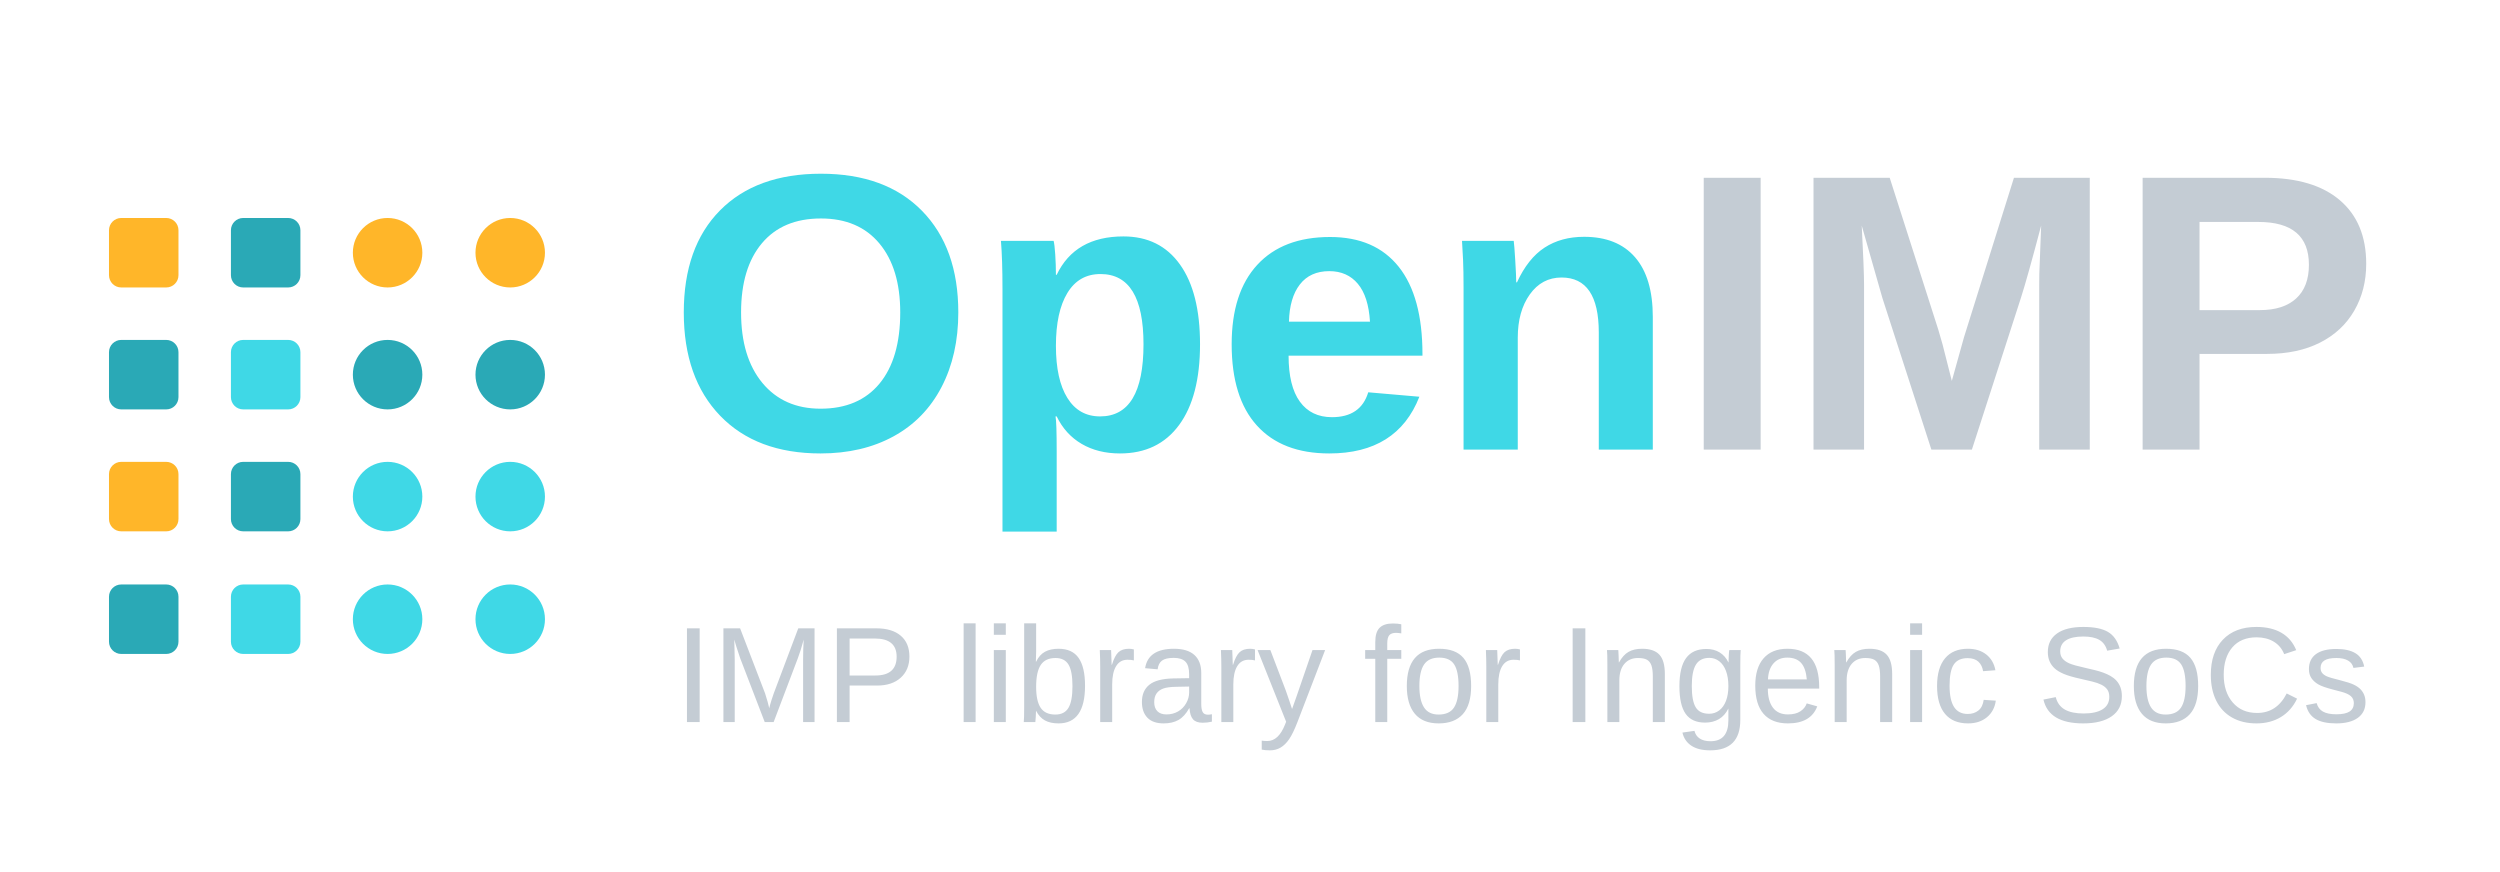
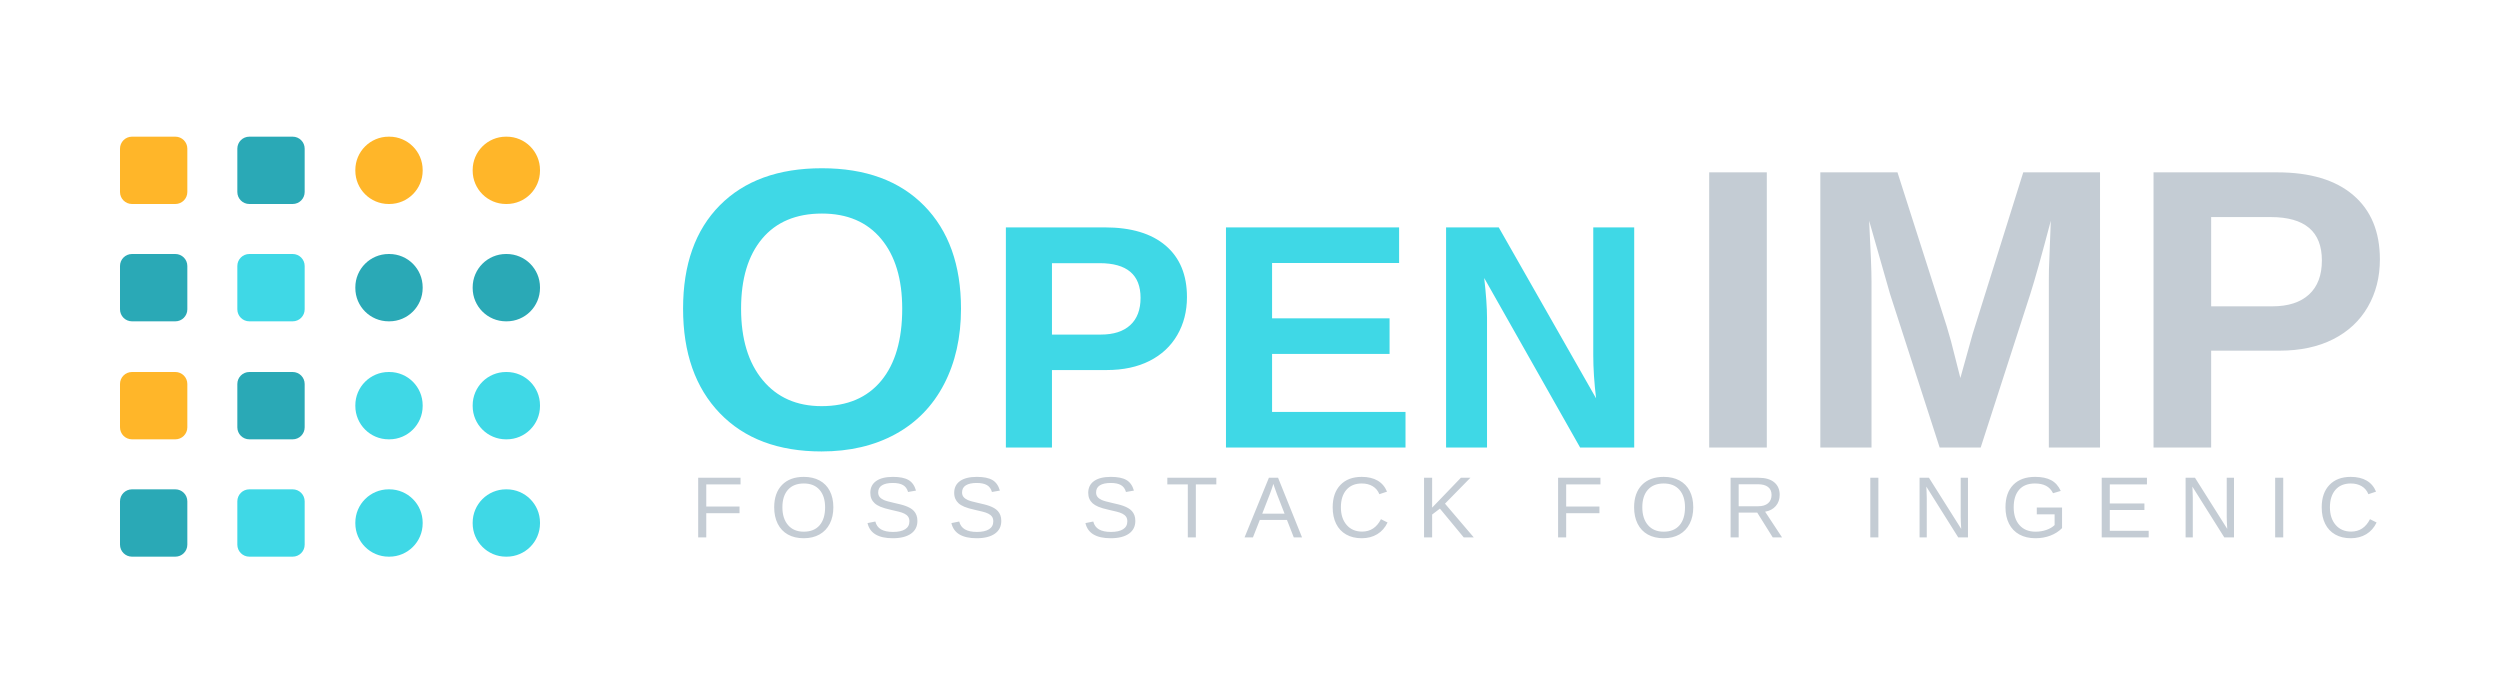
- <svg xmlns="http://www.w3.org/2000/svg" viewBox="0 0 367 128" width="367" height="128" role="img" aria-label="OpenIMP">
-   <rect x="16.0" y="32.0" width="10.2" height="10.2" rx="1.8" fill="#ffb629" />
-   <rect x="33.9" y="32.0" width="10.2" height="10.2" rx="1.8" fill="#2aa9b6" />
-   <rect x="51.8" y="32.0" width="10.2" height="10.2" rx="5.1" fill="#ffb629" />
-   <rect x="69.8" y="32.0" width="10.2" height="10.2" rx="5.1" fill="#ffb629" />
-   <rect x="16.0" y="49.9" width="10.2" height="10.2" rx="1.8" fill="#2aa9b6" />
-   <rect x="33.9" y="49.9" width="10.2" height="10.2" rx="1.8" fill="#3fd8e6" />
-   <rect x="51.8" y="49.9" width="10.2" height="10.2" rx="5.1" fill="#2aa9b6" />
-   <rect x="69.8" y="49.9" width="10.2" height="10.2" rx="5.1" fill="#2aa9b6" />
-   <rect x="16.0" y="67.8" width="10.2" height="10.2" rx="1.8" fill="#ffb629" />
-   <rect x="33.9" y="67.8" width="10.2" height="10.2" rx="1.8" fill="#2aa9b6" />
-   <rect x="51.8" y="67.8" width="10.2" height="10.2" rx="5.1" fill="#3fd8e6" />
-   <rect x="69.8" y="67.8" width="10.2" height="10.2" rx="5.1" fill="#3fd8e6" />
-   <rect x="16.0" y="85.8" width="10.2" height="10.2" rx="1.8" fill="#2aa9b6" />
-   <rect x="33.9" y="85.8" width="10.2" height="10.2" rx="1.8" fill="#3fd8e6" />
-   <rect x="51.8" y="85.8" width="10.2" height="10.2" rx="5.1" fill="#3fd8e6" />
-   <rect x="69.8" y="85.8" width="10.2" height="10.2" rx="5.1" fill="#3fd8e6" />
-   <path fill="#3fd8e6" d="M140.679 45.864Q140.679 52.095 138.215 56.824Q135.751 61.554 131.163 64.06Q126.575 66.566 120.458 66.566Q111.056 66.566 105.717 61.03Q100.379 55.493 100.379 45.864Q100.379 36.264 105.703 30.883Q111.027 25.502 120.515 25.502Q130.002 25.502 135.34 30.939Q140.679 36.377 140.679 45.864ZM132.154 45.864Q132.154 39.407 129.096 35.74Q126.037 32.072 120.515 32.072Q114.907 32.072 111.849 35.711Q108.79 39.351 108.79 45.864Q108.79 52.435 111.919 56.215Q115.049 59.996 120.458 59.996Q126.065 59.996 129.11 56.314Q132.154 52.633 132.154 45.864ZM176.164 50.537Q176.164 58.212 173.091 62.389Q170.019 66.566 164.411 66.566Q161.183 66.566 158.79 65.165Q156.396 63.763 155.122 61.129H154.952Q155.122 61.979 155.122 66.283V78.036H147.164V42.409Q147.164 38.076 146.938 35.357H154.669Q154.811 35.867 154.91 37.368Q155.009 38.869 155.009 40.342H155.122Q157.812 34.706 164.921 34.706Q170.273 34.706 173.219 38.827Q176.164 42.947 176.164 50.537ZM167.866 50.537Q167.866 40.229 161.551 40.229Q158.379 40.229 156.694 43.004Q155.009 45.779 155.009 50.764Q155.009 55.72 156.694 58.424Q158.379 61.129 161.494 61.129Q167.866 61.129 167.866 50.537ZM195.139 66.566Q188.229 66.566 184.519 62.474Q180.809 58.382 180.809 50.537Q180.809 42.947 184.575 38.869Q188.342 34.791 195.252 34.791Q201.851 34.791 205.334 39.167Q208.817 43.542 208.817 51.981V52.208H189.163Q189.163 56.683 190.82 58.962Q192.477 61.242 195.535 61.242Q199.755 61.242 200.859 57.589L208.364 58.24Q205.107 66.566 195.139 66.566ZM195.139 39.804Q192.335 39.804 190.82 41.758Q189.305 43.712 189.22 47.224H201.114Q200.888 43.514 199.33 41.659Q197.772 39.804 195.139 39.804ZM234.702 66.0V48.81Q234.702 40.738 229.236 40.738Q226.348 40.738 224.578 43.216Q222.808 45.694 222.808 49.574V66.0H214.85V42.211Q214.85 39.747 214.779 38.175Q214.708 36.604 214.623 35.357H222.213Q222.298 35.896 222.439 38.232Q222.581 40.568 222.581 41.446H222.694Q224.309 37.935 226.744 36.349Q229.18 34.763 232.55 34.763Q237.421 34.763 240.026 37.765Q242.632 40.767 242.632 46.544V66.0Z" />
-   <path fill="#c4ccd4" d="M250.108 66.0V26.097H258.463V66.0ZM299.357 66.0V41.814Q299.357 40.993 299.372 40.172Q299.386 39.351 299.641 33.12Q297.63 40.738 296.667 43.74L289.474 66.0H283.526L276.333 43.74L273.303 33.12Q273.643 39.69 273.643 41.814V66.0H266.223V26.097H277.409L284.546 48.413L285.169 50.565L286.528 55.918L288.312 49.518L295.647 26.097H306.777V66.0ZM347.36 38.728Q347.36 42.579 345.604 45.609Q343.849 48.64 340.578 50.296Q337.307 51.953 332.804 51.953H322.892V66.0H314.537V26.097H332.464Q339.629 26.097 343.495 29.396Q347.36 32.695 347.36 38.728ZM338.949 38.869Q338.949 32.582 331.529 32.582H322.892V45.524H331.756Q335.211 45.524 337.08 43.811Q338.949 42.098 338.949 38.869Z" />
-   <path fill="#c4ccd4" d="M100.846 106.0V92.24H102.711V106.0ZM117.896 106.0V96.82Q117.896 95.297 117.984 93.891Q117.506 95.639 117.125 96.625L113.57 106.0H112.262L108.658 96.625L108.111 94.965L107.789 93.891L107.818 94.975L107.857 96.82V106.0H106.197V92.24H108.648L112.311 101.781Q112.506 102.357 112.687 103.017Q112.867 103.676 112.926 103.969Q113.004 103.578 113.253 102.782Q113.502 101.986 113.59 101.781L117.184 92.24H119.576V106.0ZM133.502 96.381Q133.502 98.334 132.228 99.486Q130.953 100.639 128.766 100.639H124.723V106.0H122.857V92.24H128.648Q130.963 92.24 132.232 93.324Q133.502 94.408 133.502 96.381ZM131.627 96.4Q131.627 93.734 128.424 93.734H124.723V99.164H128.502Q131.627 99.164 131.627 96.4ZM141.461 106.0V91.508H143.219V106.0ZM145.895 93.188V91.508H147.652V93.188ZM145.895 106.0V95.434H147.652V106.0ZM159.283 100.668Q159.283 106.195 155.396 106.195Q154.195 106.195 153.399 105.761Q152.604 105.326 152.105 104.359H152.086Q152.086 104.662 152.047 105.282Q152.008 105.902 151.988 106.0H150.289Q150.348 105.473 150.348 103.822V91.508H152.105V95.639Q152.105 96.273 152.066 97.133H152.105Q152.594 96.117 153.399 95.678Q154.205 95.238 155.396 95.238Q157.398 95.238 158.341 96.586Q159.283 97.934 159.283 100.668ZM157.438 100.727Q157.438 98.51 156.852 97.553Q156.266 96.596 154.947 96.596Q153.463 96.596 152.784 97.611Q152.105 98.627 152.105 100.834Q152.105 102.914 152.77 103.905Q153.434 104.896 154.928 104.896Q156.256 104.896 156.847 103.915Q157.438 102.934 157.438 100.727ZM161.51 106.0V97.895Q161.51 96.781 161.451 95.434H163.111Q163.189 97.23 163.189 97.592H163.229Q163.648 96.234 164.195 95.736Q164.742 95.238 165.738 95.238Q166.09 95.238 166.451 95.336V96.947Q166.1 96.85 165.514 96.85Q164.42 96.85 163.844 97.792Q163.268 98.734 163.268 100.492V106.0ZM170.826 106.195Q169.234 106.195 168.434 105.355Q167.633 104.516 167.633 103.051Q167.633 101.41 168.712 100.531Q169.791 99.652 172.193 99.594L174.566 99.555V98.979Q174.566 97.689 174.02 97.133Q173.473 96.576 172.301 96.576Q171.119 96.576 170.582 96.977Q170.045 97.377 169.938 98.256L168.102 98.09Q168.551 95.238 172.34 95.238Q174.332 95.238 175.338 96.151Q176.344 97.064 176.344 98.793V103.344Q176.344 104.125 176.549 104.521Q176.754 104.916 177.33 104.916Q177.584 104.916 177.906 104.848V105.941Q177.242 106.098 176.549 106.098Q175.572 106.098 175.128 105.585Q174.684 105.072 174.625 103.979H174.566Q173.893 105.189 172.999 105.692Q172.105 106.195 170.826 106.195ZM171.227 104.877Q172.193 104.877 172.945 104.438Q173.697 103.998 174.132 103.231Q174.566 102.465 174.566 101.654V100.785L172.643 100.824Q171.402 100.844 170.763 101.078Q170.123 101.312 169.781 101.801Q169.439 102.289 169.439 103.08Q169.439 103.939 169.903 104.408Q170.367 104.877 171.227 104.877ZM179.293 106.0V97.895Q179.293 96.781 179.234 95.434H180.895Q180.973 97.23 180.973 97.592H181.012Q181.432 96.234 181.979 95.736Q182.525 95.238 183.521 95.238Q183.873 95.238 184.234 95.336V96.947Q183.883 96.85 183.297 96.85Q182.203 96.85 181.627 97.792Q181.051 98.734 181.051 100.492V106.0ZM186.432 110.15Q185.709 110.15 185.221 110.043V108.725Q185.592 108.783 186.041 108.783Q187.682 108.783 188.639 106.371L188.805 105.951L184.615 95.434H186.49L188.717 101.273Q188.766 101.41 188.834 101.601Q188.902 101.791 189.273 102.875Q189.645 103.959 189.674 104.086L190.357 102.162L192.672 95.434H194.527L190.465 106.0Q189.811 107.689 189.244 108.515Q188.678 109.34 187.989 109.745Q187.301 110.15 186.432 110.15ZM203.648 96.713V106.0H201.891V96.713H200.406V95.434H201.891V94.242Q201.891 92.797 202.525 92.162Q203.16 91.527 204.469 91.527Q205.201 91.527 205.709 91.645V92.982Q205.27 92.904 204.928 92.904Q204.254 92.904 203.951 93.246Q203.648 93.588 203.648 94.486V95.434H205.709V96.713ZM215.963 100.707Q215.963 103.48 214.742 104.838Q213.521 106.195 211.197 106.195Q208.883 106.195 207.701 104.784Q206.52 103.373 206.52 100.707Q206.52 95.238 211.256 95.238Q213.678 95.238 214.82 96.571Q215.963 97.904 215.963 100.707ZM214.117 100.707Q214.117 98.52 213.468 97.528Q212.818 96.537 211.285 96.537Q209.742 96.537 209.054 97.548Q208.365 98.559 208.365 100.707Q208.365 102.797 209.044 103.847Q209.723 104.896 211.178 104.896Q212.76 104.896 213.438 103.881Q214.117 102.865 214.117 100.707ZM218.189 106.0V97.895Q218.189 96.781 218.131 95.434H219.791Q219.869 97.23 219.869 97.592H219.908Q220.328 96.234 220.875 95.736Q221.422 95.238 222.418 95.238Q222.77 95.238 223.131 95.336V96.947Q222.779 96.85 222.193 96.85Q221.1 96.85 220.523 97.792Q219.947 98.734 219.947 100.492V106.0ZM230.865 106.0V92.24H232.73V106.0ZM242.633 106.0V99.301Q242.633 98.256 242.428 97.68Q242.223 97.104 241.773 96.85Q241.324 96.596 240.455 96.596Q239.186 96.596 238.453 97.465Q237.721 98.334 237.721 99.877V106.0H235.963V97.689Q235.963 95.844 235.904 95.434H237.564Q237.574 95.482 237.584 95.697Q237.594 95.912 237.608 96.19Q237.623 96.469 237.643 97.24H237.672Q238.277 96.146 239.073 95.692Q239.869 95.238 241.051 95.238Q242.789 95.238 243.595 96.103Q244.4 96.967 244.4 98.959V106.0ZM251.051 110.15Q249.322 110.15 248.297 109.472Q247.271 108.793 246.979 107.543L248.746 107.289Q248.922 108.021 249.522 108.417Q250.123 108.812 251.1 108.812Q253.727 108.812 253.727 105.736V104.037H253.707Q253.209 105.053 252.34 105.565Q251.471 106.078 250.309 106.078Q248.365 106.078 247.452 104.789Q246.539 103.5 246.539 100.736Q246.539 97.934 247.521 96.601Q248.502 95.268 250.504 95.268Q251.627 95.268 252.452 95.78Q253.277 96.293 253.727 97.24H253.746Q253.746 96.947 253.785 96.225Q253.824 95.502 253.863 95.434H255.533Q255.475 95.961 255.475 97.621V105.697Q255.475 110.15 251.051 110.15ZM253.727 100.717Q253.727 99.428 253.375 98.495Q253.023 97.562 252.384 97.069Q251.744 96.576 250.934 96.576Q249.586 96.576 248.971 97.553Q248.355 98.529 248.355 100.717Q248.355 102.885 248.932 103.832Q249.508 104.779 250.904 104.779Q251.734 104.779 252.379 104.291Q253.023 103.803 253.375 102.89Q253.727 101.977 253.727 100.717ZM259.518 101.088Q259.518 102.904 260.27 103.891Q261.021 104.877 262.467 104.877Q263.609 104.877 264.298 104.418Q264.986 103.959 265.23 103.256L266.773 103.695Q265.826 106.195 262.467 106.195Q260.123 106.195 258.897 104.799Q257.672 103.402 257.672 100.648Q257.672 98.031 258.897 96.635Q260.123 95.238 262.398 95.238Q267.057 95.238 267.057 100.854V101.088ZM265.24 99.74Q265.094 98.07 264.391 97.304Q263.688 96.537 262.369 96.537Q261.09 96.537 260.343 97.392Q259.596 98.246 259.537 99.74ZM276.002 106.0V99.301Q276.002 98.256 275.797 97.68Q275.592 97.104 275.143 96.85Q274.693 96.596 273.824 96.596Q272.555 96.596 271.822 97.465Q271.09 98.334 271.09 99.877V106.0H269.332V97.689Q269.332 95.844 269.273 95.434H270.934Q270.943 95.482 270.953 95.697Q270.963 95.912 270.978 96.19Q270.992 96.469 271.012 97.24H271.041Q271.646 96.146 272.442 95.692Q273.238 95.238 274.42 95.238Q276.158 95.238 276.964 96.103Q277.77 96.967 277.77 98.959V106.0ZM280.406 93.188V91.508H282.164V93.188ZM280.406 106.0V95.434H282.164V106.0ZM286.197 100.668Q286.197 102.777 286.861 103.793Q287.525 104.809 288.863 104.809Q289.801 104.809 290.431 104.301Q291.061 103.793 291.207 102.738L292.984 102.855Q292.779 104.379 291.686 105.287Q290.592 106.195 288.912 106.195Q286.695 106.195 285.528 104.794Q284.361 103.393 284.361 100.707Q284.361 98.041 285.533 96.64Q286.705 95.238 288.893 95.238Q290.514 95.238 291.583 96.078Q292.652 96.918 292.926 98.393L291.119 98.529Q290.982 97.65 290.426 97.133Q289.869 96.615 288.844 96.615Q287.447 96.615 286.822 97.543Q286.197 98.471 286.197 100.668ZM311.49 102.201Q311.49 104.105 310.001 105.15Q308.512 106.195 305.807 106.195Q300.777 106.195 299.977 102.699L301.783 102.338Q302.096 103.578 303.111 104.159Q304.127 104.74 305.875 104.74Q307.682 104.74 308.663 104.12Q309.645 103.5 309.645 102.299Q309.645 101.625 309.337 101.205Q309.029 100.785 308.473 100.512Q307.916 100.238 307.145 100.053Q306.373 99.867 305.436 99.652Q303.805 99.291 302.96 98.93Q302.115 98.568 301.627 98.124Q301.139 97.68 300.88 97.084Q300.621 96.488 300.621 95.717Q300.621 93.949 301.974 92.992Q303.326 92.035 305.846 92.035Q308.189 92.035 309.43 92.753Q310.67 93.471 311.168 95.199L309.332 95.521Q309.029 94.428 308.18 93.935Q307.33 93.441 305.826 93.441Q304.176 93.441 303.307 93.988Q302.438 94.535 302.438 95.619Q302.438 96.254 302.774 96.669Q303.111 97.084 303.746 97.372Q304.381 97.66 306.275 98.08Q306.91 98.227 307.54 98.378Q308.17 98.529 308.746 98.739Q309.322 98.949 309.825 99.232Q310.328 99.516 310.699 99.926Q311.07 100.336 311.28 100.893Q311.49 101.449 311.49 102.201ZM322.691 100.707Q322.691 103.48 321.471 104.838Q320.25 106.195 317.926 106.195Q315.611 106.195 314.43 104.784Q313.248 103.373 313.248 100.707Q313.248 95.238 317.984 95.238Q320.406 95.238 321.549 96.571Q322.691 97.904 322.691 100.707ZM320.846 100.707Q320.846 98.52 320.196 97.528Q319.547 96.537 318.014 96.537Q316.471 96.537 315.782 97.548Q315.094 98.559 315.094 100.707Q315.094 102.797 315.772 103.847Q316.451 104.896 317.906 104.896Q319.488 104.896 320.167 103.881Q320.846 102.865 320.846 100.707ZM331.266 93.559Q328.98 93.559 327.711 95.028Q326.441 96.498 326.441 99.057Q326.441 101.586 327.765 103.124Q329.088 104.662 331.344 104.662Q334.234 104.662 335.689 101.801L337.213 102.562Q336.363 104.34 334.825 105.268Q333.287 106.195 331.256 106.195Q329.176 106.195 327.657 105.331Q326.139 104.467 325.343 102.86Q324.547 101.254 324.547 99.057Q324.547 95.766 326.324 93.9Q328.102 92.035 331.246 92.035Q333.443 92.035 334.918 92.895Q336.393 93.754 337.086 95.443L335.318 96.029Q334.84 94.828 333.78 94.193Q332.721 93.559 331.266 93.559ZM347.252 103.08Q347.252 104.574 346.124 105.385Q344.996 106.195 342.965 106.195Q340.992 106.195 339.923 105.546Q338.854 104.896 338.531 103.52L340.084 103.217Q340.309 104.066 341.012 104.462Q341.715 104.857 342.965 104.857Q344.303 104.857 344.923 104.447Q345.543 104.037 345.543 103.217Q345.543 102.592 345.113 102.201Q344.684 101.811 343.727 101.557L342.467 101.225Q340.953 100.834 340.313 100.458Q339.674 100.082 339.312 99.545Q338.951 99.008 338.951 98.227Q338.951 96.781 339.981 96.024Q341.012 95.268 342.984 95.268Q344.732 95.268 345.763 95.883Q346.793 96.498 347.066 97.855L345.484 98.051Q345.338 97.348 344.698 96.972Q344.059 96.596 342.984 96.596Q341.793 96.596 341.227 96.957Q340.66 97.318 340.66 98.051Q340.66 98.5 340.895 98.793Q341.129 99.086 341.588 99.291Q342.047 99.496 343.521 99.857Q344.918 100.209 345.533 100.507Q346.148 100.805 346.505 101.166Q346.861 101.527 347.057 102.001Q347.252 102.475 347.252 103.08Z" />
+ <svg xmlns="http://www.w3.org/2000/svg" viewBox="0 0 375 104" width="375" height="104" role="img" aria-label="OpenIMP - FOSS stack for Ingenic">
+   <rect x="18.0" y="20.5" width="10.1" height="10.1" rx="1.8" fill="#ffb629" />
+   <rect x="35.6" y="20.5" width="10.1" height="10.1" rx="1.8" fill="#2aa9b6" />
+   <rect x="53.3" y="20.5" width="10.1" height="10.1" rx="5.0" fill="#ffb629" />
+   <rect x="70.9" y="20.5" width="10.1" height="10.1" rx="5.0" fill="#ffb629" />
+   <rect x="18.0" y="38.1" width="10.1" height="10.1" rx="1.8" fill="#2aa9b6" />
+   <rect x="35.6" y="38.1" width="10.1" height="10.1" rx="1.8" fill="#3fd8e6" />
+   <rect x="53.3" y="38.1" width="10.1" height="10.1" rx="5.0" fill="#2aa9b6" />
+   <rect x="70.9" y="38.1" width="10.1" height="10.1" rx="5.0" fill="#2aa9b6" />
+   <rect x="18.0" y="55.8" width="10.1" height="10.1" rx="1.8" fill="#ffb629" />
+   <rect x="35.6" y="55.8" width="10.1" height="10.1" rx="1.8" fill="#2aa9b6" />
+   <rect x="53.3" y="55.8" width="10.1" height="10.1" rx="5.0" fill="#3fd8e6" />
+   <rect x="70.9" y="55.8" width="10.1" height="10.1" rx="5.0" fill="#3fd8e6" />
+   <rect x="18.0" y="73.4" width="10.1" height="10.1" rx="1.8" fill="#2aa9b6" />
+   <rect x="35.6" y="73.4" width="10.1" height="10.1" rx="1.8" fill="#3fd8e6" />
+   <rect x="53.3" y="73.4" width="10.1" height="10.1" rx="5.0" fill="#3fd8e6" />
+   <rect x="70.9" y="73.4" width="10.1" height="10.1" rx="5.0" fill="#3fd8e6" />
+   <path fill="#3fd8e6" d="M144.15 46.301Q144.15 52.747 141.602 57.639Q139.053 62.532 134.307 65.125Q129.561 67.717 123.232 67.717Q113.506 67.717 107.983 61.99Q102.461 56.262 102.461 46.301Q102.461 36.37 107.969 30.803Q113.477 25.237 123.291 25.237Q133.105 25.237 138.628 30.862Q144.15 36.487 144.15 46.301ZM135.332 46.301Q135.332 39.622 132.168 35.828Q129.004 32.034 123.291 32.034Q117.49 32.034 114.326 35.798Q111.162 39.563 111.162 46.301Q111.162 53.098 114.399 57.009Q117.637 60.921 123.232 60.921Q129.033 60.921 132.183 57.112Q135.332 53.303 135.332 46.301ZM178.045 44.561Q178.045 47.749 176.592 50.257Q175.139 52.764 172.432 54.135Q169.725 55.507 165.998 55.507H157.795V67.132H150.881V34.108H165.717Q171.646 34.108 174.846 36.839Q178.045 39.569 178.045 44.561ZM171.084 44.678Q171.084 39.475 164.943 39.475H157.795V50.186H165.131Q167.99 50.186 169.537 48.768Q171.084 47.35 171.084 44.678ZM183.896 67.132V34.108H209.865V39.452H190.811V47.749H208.436V53.092H190.811V61.788H210.826V67.132ZM237.021 67.132 222.631 41.702Q223.053 45.405 223.053 47.655V67.132H216.912V34.108H224.811L239.412 59.749Q238.99 56.21 238.99 53.303V34.108H245.131V67.132Z" />
+   <path fill="#c4ccd4" d="M256.379 67.132V25.852H265.021V67.132ZM307.326 67.132V42.112Q307.326 41.262 307.341 40.413Q307.355 39.563 307.619 33.118Q305.539 40.999 304.543 44.104L297.102 67.132H290.949L283.508 44.104L280.373 33.118Q280.725 39.915 280.725 42.112V67.132H273.049V25.852H284.621L292.004 48.938L292.648 51.165L294.055 56.702L295.9 50.081L303.488 25.852H315.002V67.132ZM356.984 38.919Q356.984 42.903 355.168 46.038Q353.352 49.173 349.968 50.886Q346.584 52.6 341.926 52.6H331.672V67.132H323.029V25.852H341.574Q348.986 25.852 352.985 29.265Q356.984 32.678 356.984 38.919ZM348.283 39.065Q348.283 32.561 340.607 32.561H331.672V45.95H340.842Q344.416 45.95 346.35 44.177Q348.283 42.405 348.283 39.065Z" />
+   <path fill="#c4ccd4" d="M105.94 72.655V75.981H110.929V76.984H105.94V80.609H104.727V71.665H111.081V72.655ZM125.003 76.095Q125.003 77.498 124.467 78.552Q123.93 79.606 122.927 80.171Q121.924 80.735 120.56 80.735Q119.182 80.735 118.182 80.177Q117.183 79.618 116.656 78.561Q116.129 77.504 116.129 76.095Q116.129 73.95 117.303 72.741Q118.478 71.531 120.572 71.531Q121.937 71.531 122.94 72.074Q123.943 72.617 124.473 73.651Q125.003 74.686 125.003 76.095ZM123.765 76.095Q123.765 74.426 122.931 73.474Q122.096 72.522 120.572 72.522Q119.036 72.522 118.198 73.461Q117.36 74.4 117.36 76.095Q117.36 77.777 118.208 78.765Q119.055 79.752 120.56 79.752Q122.108 79.752 122.937 78.796Q123.765 77.841 123.765 76.095ZM137.611 78.139Q137.611 79.377 136.643 80.056Q135.675 80.735 133.916 80.735Q130.647 80.735 130.127 78.463L131.301 78.228Q131.504 79.034 132.164 79.412Q132.825 79.79 133.961 79.79Q135.135 79.79 135.773 79.387Q136.411 78.984 136.411 78.203Q136.411 77.765 136.211 77.492Q136.011 77.219 135.649 77.041Q135.287 76.863 134.786 76.743Q134.285 76.622 133.675 76.483Q132.615 76.248 132.066 76.013Q131.517 75.778 131.2 75.489Q130.882 75.2 130.714 74.813Q130.546 74.426 130.546 73.924Q130.546 72.775 131.425 72.153Q132.304 71.531 133.942 71.531Q135.465 71.531 136.271 71.998Q137.078 72.464 137.401 73.588L136.208 73.797Q136.011 73.087 135.459 72.766Q134.907 72.445 133.929 72.445Q132.856 72.445 132.291 72.801Q131.726 73.156 131.726 73.861Q131.726 74.274 131.945 74.543Q132.164 74.813 132.577 75Q132.99 75.188 134.221 75.461Q134.634 75.556 135.043 75.654Q135.453 75.753 135.827 75.889Q136.202 76.025 136.528 76.21Q136.855 76.394 137.097 76.66Q137.338 76.927 137.474 77.289Q137.611 77.65 137.611 78.139ZM150.193 78.139Q150.193 79.377 149.225 80.056Q148.257 80.735 146.499 80.735Q143.23 80.735 142.709 78.463L143.883 78.228Q144.087 79.034 144.747 79.412Q145.407 79.79 146.543 79.79Q147.717 79.79 148.355 79.387Q148.993 78.984 148.993 78.203Q148.993 77.765 148.793 77.492Q148.593 77.219 148.232 77.041Q147.87 76.863 147.368 76.743Q146.867 76.622 146.258 76.483Q145.197 76.248 144.648 76.013Q144.099 75.778 143.782 75.489Q143.465 75.2 143.296 74.813Q143.128 74.426 143.128 73.924Q143.128 72.775 144.007 72.153Q144.886 71.531 146.524 71.531Q148.048 71.531 148.854 71.998Q149.66 72.464 149.984 73.588L148.79 73.797Q148.593 73.087 148.041 72.766Q147.489 72.445 146.511 72.445Q145.439 72.445 144.874 72.801Q144.309 73.156 144.309 73.861Q144.309 74.274 144.528 74.543Q144.747 74.813 145.159 75Q145.572 75.188 146.803 75.461Q147.216 75.556 147.625 75.654Q148.035 75.753 148.409 75.889Q148.784 76.025 149.111 76.21Q149.438 76.394 149.679 76.66Q149.92 76.927 150.057 77.289Q150.193 77.65 150.193 78.139ZM170.299 78.139Q170.299 79.377 169.331 80.056Q168.363 80.735 166.604 80.735Q163.335 80.735 162.815 78.463L163.989 78.228Q164.192 79.034 164.852 79.412Q165.512 79.79 166.649 79.79Q167.823 79.79 168.461 79.387Q169.099 78.984 169.099 78.203Q169.099 77.765 168.899 77.492Q168.699 77.219 168.337 77.041Q167.975 76.863 167.474 76.743Q166.972 76.622 166.363 76.483Q165.303 76.248 164.754 76.013Q164.205 75.778 163.887 75.489Q163.57 75.2 163.402 74.813Q163.234 74.426 163.234 73.924Q163.234 72.775 164.113 72.153Q164.992 71.531 166.63 71.531Q168.153 71.531 168.959 71.998Q169.765 72.464 170.089 73.588L168.896 73.797Q168.699 73.087 168.147 72.766Q167.595 72.445 166.617 72.445Q165.544 72.445 164.979 72.801Q164.414 73.156 164.414 73.861Q164.414 74.274 164.633 74.543Q164.852 74.813 165.265 75Q165.678 75.188 166.909 75.461Q167.322 75.556 167.731 75.654Q168.14 75.753 168.515 75.889Q168.889 76.025 169.216 76.21Q169.543 76.394 169.784 76.66Q170.026 76.927 170.162 77.289Q170.299 77.65 170.299 78.139ZM179.377 72.655V80.609H178.171V72.655H175.099V71.665H182.449V72.655ZM194.067 80.609 193.045 77.993H188.97L187.941 80.609H186.684L190.334 71.665H191.712L195.305 80.609ZM191.007 72.579 190.95 72.756Q190.791 73.283 190.48 74.109L189.338 77.047H192.683L191.534 74.096Q191.356 73.658 191.179 73.106ZM204.269 72.522Q202.783 72.522 201.958 73.477Q201.133 74.432 201.133 76.095Q201.133 77.739 201.993 78.739Q202.853 79.739 204.319 79.739Q206.198 79.739 207.144 77.879L208.134 78.374Q207.582 79.529 206.582 80.132Q205.583 80.735 204.262 80.735Q202.91 80.735 201.923 80.174Q200.936 79.612 200.419 78.568Q199.902 77.524 199.902 76.095Q199.902 73.956 201.057 72.744Q202.212 71.531 204.256 71.531Q205.684 71.531 206.643 72.09Q207.601 72.649 208.052 73.747L206.903 74.128Q206.592 73.347 205.903 72.934Q205.215 72.522 204.269 72.522ZM219.561 80.609 215.988 76.292 214.82 77.181V80.609H213.607V71.665H214.82V76.146L219.13 71.665H220.558L216.749 75.549L221.066 80.609ZM234.925 72.655V75.981H239.915V76.984H234.925V80.609H233.713V71.665H240.067V72.655ZM253.989 76.095Q253.989 77.498 253.452 78.552Q252.916 79.606 251.913 80.171Q250.91 80.735 249.545 80.735Q248.168 80.735 247.168 80.177Q246.168 79.618 245.641 78.561Q245.115 77.504 245.115 76.095Q245.115 73.95 246.289 72.741Q247.463 71.531 249.558 71.531Q250.923 71.531 251.926 72.074Q252.929 72.617 253.459 73.651Q253.989 74.686 253.989 76.095ZM252.751 76.095Q252.751 74.426 251.916 73.474Q251.081 72.522 249.558 72.522Q248.022 72.522 247.184 73.461Q246.346 74.4 246.346 76.095Q246.346 77.777 247.193 78.765Q248.041 79.752 249.545 79.752Q251.094 79.752 251.922 78.796Q252.751 77.841 252.751 76.095ZM265.911 80.609 263.588 76.895H260.801V80.609H259.589V71.665H263.797Q265.308 71.665 266.13 72.341Q266.952 73.017 266.952 74.223Q266.952 75.219 266.371 75.899Q265.79 76.578 264.768 76.755L267.307 80.609ZM265.733 74.235Q265.733 73.455 265.203 73.045Q264.673 72.636 263.676 72.636H260.801V75.937H263.727Q264.686 75.937 265.209 75.489Q265.733 75.042 265.733 74.235ZM280.545 80.609V71.665H281.757V80.609ZM293.736 80.609 288.95 72.991 288.982 73.607 289.014 74.667V80.609H287.935V71.665H289.344L294.181 79.333Q294.105 78.088 294.105 77.53V71.665H295.196V80.609ZM300.822 76.095Q300.822 73.918 301.99 72.725Q303.158 71.531 305.271 71.531Q306.757 71.531 307.683 72.033Q308.61 72.534 309.112 73.639L307.956 73.982Q307.576 73.22 306.906 72.871Q306.236 72.522 305.24 72.522Q303.691 72.522 302.872 73.458Q302.053 74.394 302.053 76.095Q302.053 77.79 302.923 78.771Q303.792 79.752 305.328 79.752Q306.204 79.752 306.963 79.485Q307.722 79.218 308.191 78.761V77.149H305.519V76.133H309.308V79.218Q308.597 79.942 307.566 80.339Q306.534 80.735 305.328 80.735Q303.926 80.735 302.91 80.177Q301.894 79.618 301.358 78.568Q300.822 77.517 300.822 76.095ZM315.257 80.609V71.665H322.043V72.655H316.47V75.524H321.662V76.502H316.47V79.618H322.303V80.609ZM333.642 80.609 328.855 72.991 328.887 73.607 328.919 74.667V80.609H327.84V71.665H329.249L334.086 79.333Q334.01 78.088 334.01 77.53V71.665H335.101V80.609ZM341.273 80.609V71.665H342.485V80.609ZM352.624 72.522Q351.138 72.522 350.313 73.477Q349.488 74.432 349.488 76.095Q349.488 77.739 350.348 78.739Q351.208 79.739 352.674 79.739Q354.553 79.739 355.499 77.879L356.489 78.374Q355.937 79.529 354.937 80.132Q353.937 80.735 352.617 80.735Q351.265 80.735 350.278 80.174Q349.291 79.612 348.774 78.568Q348.256 77.524 348.256 76.095Q348.256 73.956 349.412 72.744Q350.567 71.531 352.611 71.531Q354.039 71.531 354.998 72.09Q355.956 72.649 356.407 73.747L355.258 74.128Q354.947 73.347 354.258 72.934Q353.569 72.522 352.624 72.522Z" />
</svg>
